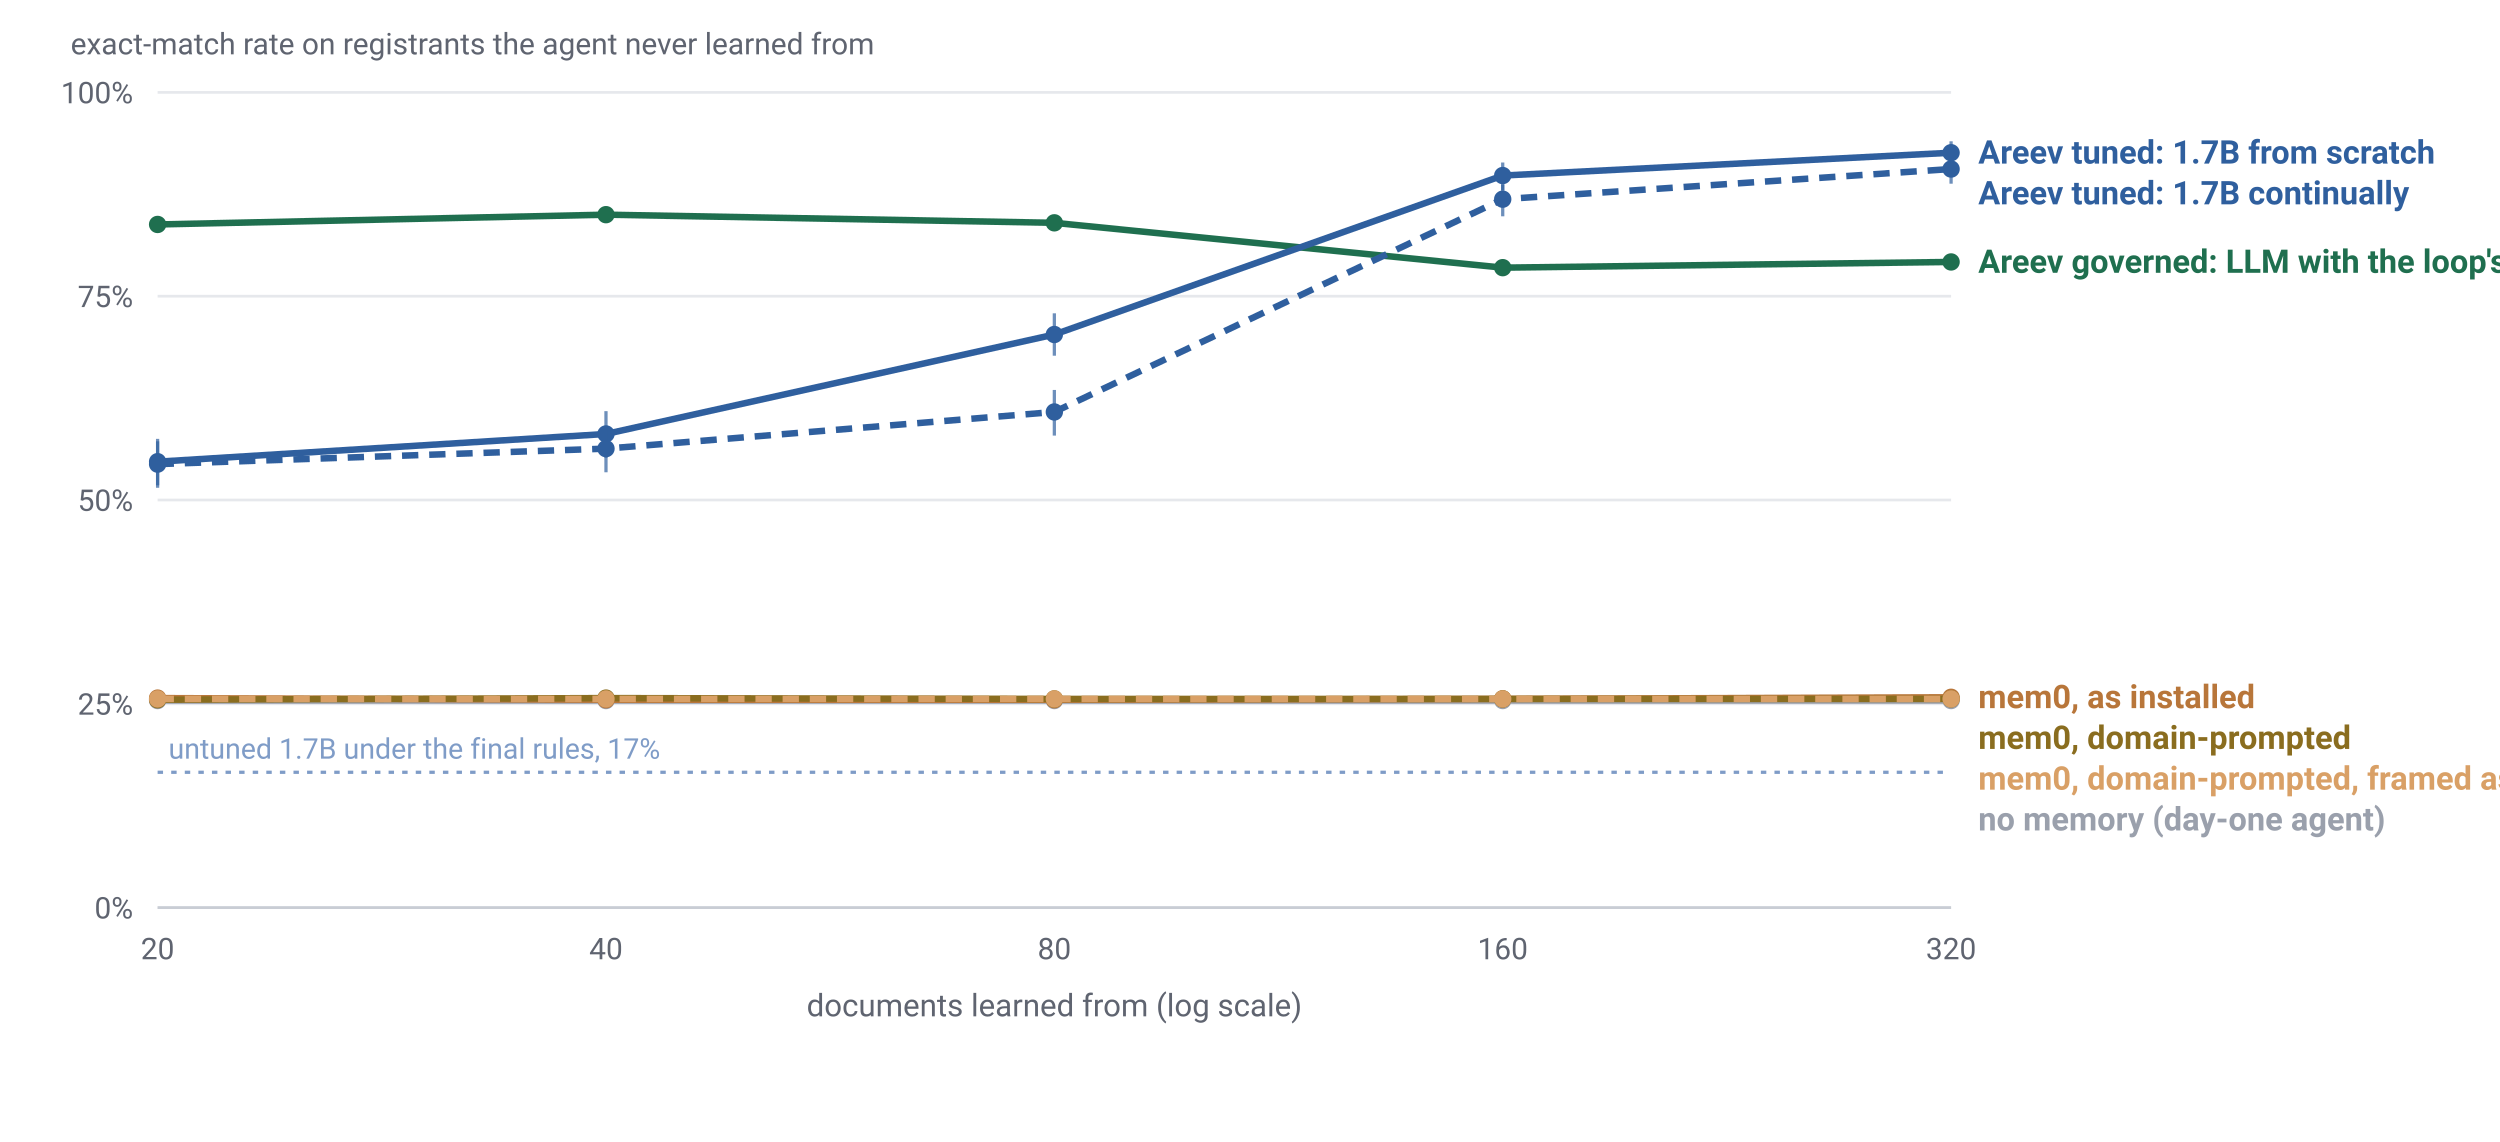
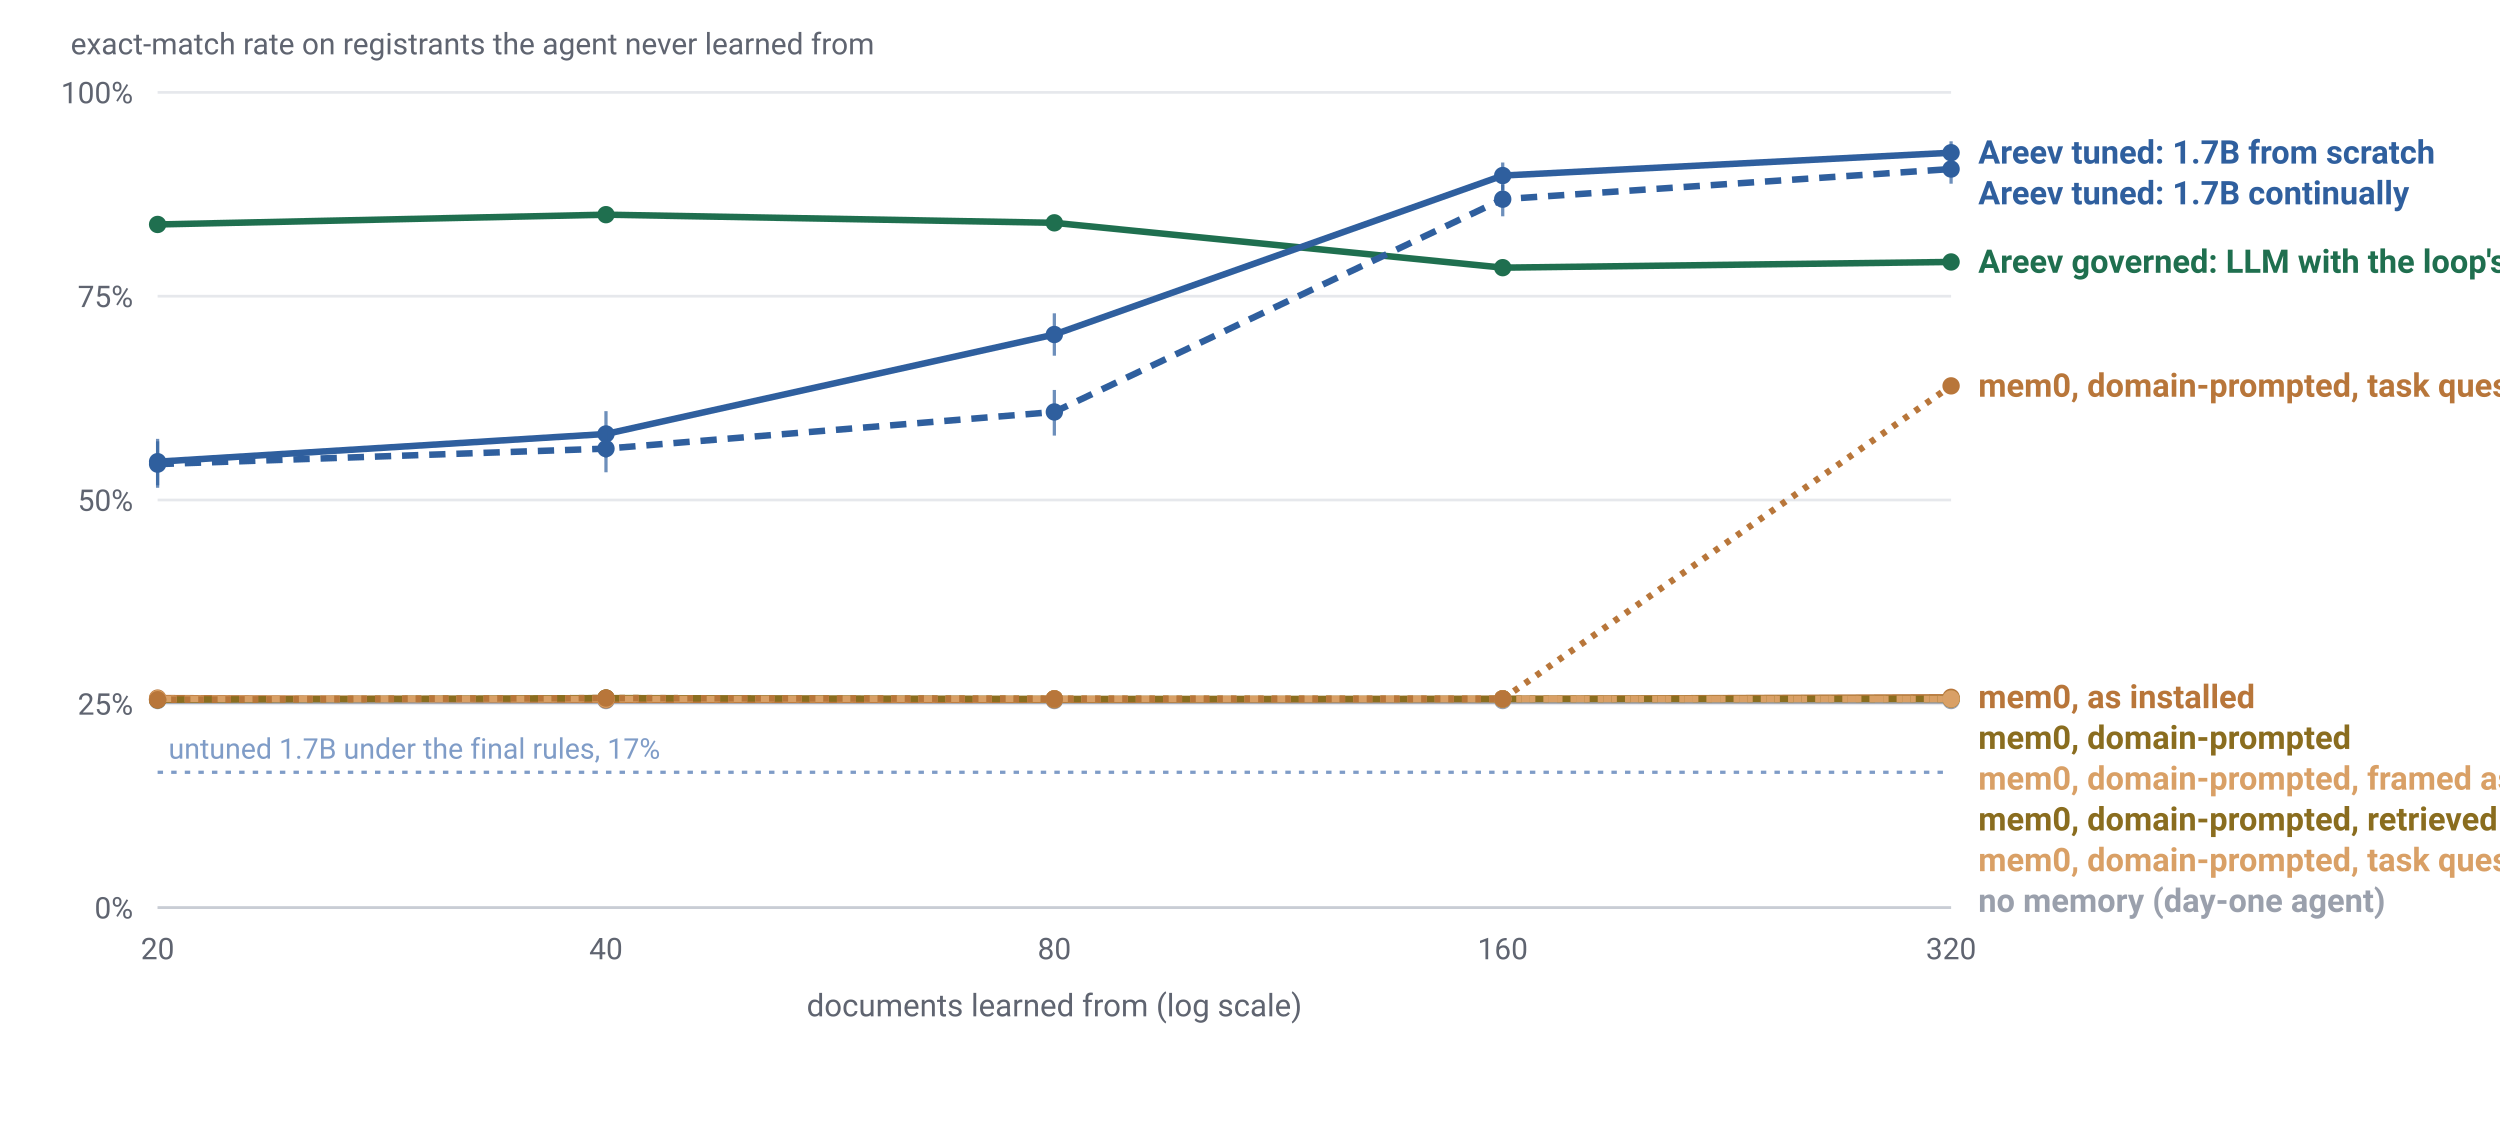
<svg xmlns="http://www.w3.org/2000/svg" viewBox="0 0 920 420" width="920" height="420" font-family="ui-sans-serif,-apple-system,Segoe UI,Roboto,sans-serif">
  <line x1="58" y1="334.0" x2="718" y2="334.0" stroke="#e6e8ec" />
  <text x="49" y="338.0" text-anchor="end" font-size="11" fill="#5f6470">0%</text>
  <line x1="58" y1="259.0" x2="718" y2="259.0" stroke="#e6e8ec" />
  <text x="49" y="263.0" text-anchor="end" font-size="11" fill="#5f6470">25%</text>
  <line x1="58" y1="184.0" x2="718" y2="184.0" stroke="#e6e8ec" />
  <text x="49" y="188.0" text-anchor="end" font-size="11" fill="#5f6470">50%</text>
  <line x1="58" y1="109.0" x2="718" y2="109.0" stroke="#e6e8ec" />
  <text x="49" y="113.0" text-anchor="end" font-size="11" fill="#5f6470">75%</text>
  <line x1="58" y1="34.0" x2="718" y2="34.0" stroke="#e6e8ec" />
  <text x="49" y="38.0" text-anchor="end" font-size="11" fill="#5f6470">100%</text>
  <text x="58.0" y="353" text-anchor="middle" font-size="11" fill="#5f6470">20</text>
  <text x="223.0" y="353" text-anchor="middle" font-size="11" fill="#5f6470">40</text>
  <text x="388.0" y="353" text-anchor="middle" font-size="11" fill="#5f6470">80</text>
  <text x="553.0" y="353" text-anchor="middle" font-size="11" fill="#5f6470">160</text>
  <text x="718.0" y="353" text-anchor="middle" font-size="11" fill="#5f6470">320</text>
  <text x="26" y="20" font-size="11" fill="#5f6470">exact-match rate on registrants the agent never learned from</text>
  <text x="388" y="374" text-anchor="middle" font-size="11.5" fill="#5f6470">documents learned from (log scale)</text>
  <line x1="58" y1="284.2" x2="718" y2="284.2" stroke="#7f9cc7" stroke-width="1.2" stroke-dasharray="2 3" />
  <text x="62" y="279.2" font-size="10.5" fill="#7f9cc7">untuned 1.7B under the final rules, 17%</text>
  <path d="M58.0 257.8 L223.0 257.8 L388.0 257.8 L553.0 257.8 L718.0 257.8" fill="none" stroke="#9aa0ac" stroke-width="2.4" stroke-linejoin="round" />
  <circle cx="58.0" cy="257.8" r="3.2" fill="#9aa0ac" />
  <circle cx="223.0" cy="257.8" r="3.2" fill="#9aa0ac" />
  <circle cx="388.0" cy="257.8" r="3.2" fill="#9aa0ac" />
  <circle cx="553.0" cy="257.8" r="3.2" fill="#9aa0ac" />
  <circle cx="718.0" cy="257.8" r="3.2" fill="#9aa0ac" />
  <path d="M58.0 256.9 L223.0 257.5 L388.0 257.5 L553.0 257.2 L718.0 256.6" fill="none" stroke="#b8763a" stroke-width="2.4" stroke-linejoin="round" />
  <circle cx="58.0" cy="256.9" r="3.2" fill="#b8763a" />
  <circle cx="223.0" cy="257.5" r="3.2" fill="#b8763a" />
  <circle cx="388.0" cy="257.5" r="3.2" fill="#b8763a" />
  <circle cx="553.0" cy="257.2" r="3.2" fill="#b8763a" />
  <circle cx="718.0" cy="256.6" r="3.2" fill="#b8763a" />
  <path d="M58.0 257.5 L223.0 256.9 L388.0 257.2 L553.0 257.2 L718.0 257.2" fill="none" stroke="#8a6d1f" stroke-width="2.4" stroke-linejoin="round" />
  <circle cx="58.0" cy="257.5" r="3.2" fill="#8a6d1f" />
  <circle cx="223.0" cy="256.9" r="3.2" fill="#8a6d1f" />
  <circle cx="388.0" cy="257.2" r="3.2" fill="#8a6d1f" />
  <circle cx="553.0" cy="257.2" r="3.2" fill="#8a6d1f" />
  <circle cx="718.0" cy="257.2" r="3.2" fill="#8a6d1f" />
  <path d="M58.0 257.2 L223.0 257.2 L388.0 257.2 L553.0 257.2 L718.0 257.2" fill="none" stroke="#d9a066" stroke-width="2.4" stroke-linejoin="round" stroke-dasharray="6 4" />
  <circle cx="58.0" cy="257.2" r="3.2" fill="#d9a066" />
  <circle cx="223.0" cy="257.2" r="3.2" fill="#d9a066" />
  <circle cx="388.0" cy="257.2" r="3.2" fill="#d9a066" />
  <circle cx="553.0" cy="257.2" r="3.2" fill="#d9a066" />
  <circle cx="718.0" cy="257.2" r="3.2" fill="#d9a066" />
+   <path d="M58.0 257.5 L223.0 256.9 L388.0 257.2 L553.0 257.2 L718.0 257.2" fill="none" stroke="#8a6d1f" stroke-width="2.4" stroke-linejoin="round" stroke-dasharray="2 3" />
+   <circle cx="58.0" cy="257.5" r="3.2" fill="#8a6d1f" />
+   <circle cx="223.0" cy="256.9" r="3.2" fill="#8a6d1f" />
+   <circle cx="388.0" cy="257.2" r="3.2" fill="#8a6d1f" />
+   <circle cx="553.0" cy="257.2" r="3.2" fill="#8a6d1f" />
+   <circle cx="718.0" cy="257.2" r="3.2" fill="#8a6d1f" />
+   <path d="M58.0 257.2 L223.0 257.2 L388.0 257.2 L553.0 257.2 L718.0 257.2" fill="none" stroke="#d9a066" stroke-width="2.4" stroke-linejoin="round" stroke-dasharray="2 3" />
+   <circle cx="58.0" cy="257.2" r="3.2" fill="#d9a066" />
+   <circle cx="223.0" cy="257.2" r="3.2" fill="#d9a066" />
+   <circle cx="388.0" cy="257.2" r="3.2" fill="#d9a066" />
+   <circle cx="553.0" cy="257.2" r="3.2" fill="#d9a066" />
+   <circle cx="718.0" cy="257.2" r="3.2" fill="#d9a066" />
+   <path d="M58.0 257.5 L223.0 256.9 L388.0 257.2 L553.0 257.2 L718.0 142.0" fill="none" stroke="#b8763a" stroke-width="2.4" stroke-linejoin="round" stroke-dasharray="2 3" />
+   <circle cx="58.0" cy="257.5" r="3.2" fill="#b8763a" />
+   <circle cx="223.0" cy="256.9" r="3.2" fill="#b8763a" />
+   <circle cx="388.0" cy="257.2" r="3.2" fill="#b8763a" />
+   <circle cx="553.0" cy="257.2" r="3.2" fill="#b8763a" />
+   <circle cx="718.0" cy="142.0" r="3.2" fill="#b8763a" />
  <path d="M58.0 82.6 L223.0 79.0 L388.0 82.0 L553.0 98.5 L718.0 96.4" fill="none" stroke="#1f6f4f" stroke-width="2.4" stroke-linejoin="round" />
  <circle cx="58.0" cy="82.6" r="3.2" fill="#1f6f4f" />
  <circle cx="223.0" cy="79.0" r="3.2" fill="#1f6f4f" />
  <circle cx="388.0" cy="82.0" r="3.2" fill="#1f6f4f" />
  <circle cx="553.0" cy="98.5" r="3.2" fill="#1f6f4f" />
  <circle cx="718.0" cy="96.4" r="3.2" fill="#1f6f4f" />
  <path d="M58.0 169.9 L223.0 159.7 L388.0 123.1 L553.0 64.6 L718.0 56.2" fill="none" stroke="#2f5f9e" stroke-width="2.4" stroke-linejoin="round" />
  <line x1="58.0" y1="178.6" x2="58.0" y2="161.5" stroke="#2f5f9e" stroke-width="1.2" opacity="0.7" />
  <circle cx="58.0" cy="169.9" r="3.2" fill="#2f5f9e" />
  <line x1="223.0" y1="168.4" x2="223.0" y2="151.3" stroke="#2f5f9e" stroke-width="1.2" opacity="0.7" />
  <circle cx="223.0" cy="159.7" r="3.2" fill="#2f5f9e" />
  <line x1="388.0" y1="130.9" x2="388.0" y2="115.3" stroke="#2f5f9e" stroke-width="1.2" opacity="0.7" />
  <circle cx="388.0" cy="123.1" r="3.2" fill="#2f5f9e" />
  <line x1="553.0" y1="70.0" x2="553.0" y2="59.8" stroke="#2f5f9e" stroke-width="1.2" opacity="0.7" />
  <circle cx="553.0" cy="64.6" r="3.2" fill="#2f5f9e" />
  <line x1="718.0" y1="61.3" x2="718.0" y2="52.0" stroke="#2f5f9e" stroke-width="1.2" opacity="0.7" />
  <circle cx="718.0" cy="56.2" r="3.2" fill="#2f5f9e" />
  <path d="M58.0 170.8 L223.0 165.1 L388.0 151.6 L553.0 73.3 L718.0 62.2" fill="none" stroke="#2f5f9e" stroke-width="2.4" stroke-linejoin="round" stroke-dasharray="6 4" />
  <line x1="58.0" y1="179.5" x2="58.0" y2="162.4" stroke="#2f5f9e" stroke-width="1.2" opacity="0.7" />
  <circle cx="58.0" cy="170.8" r="3.2" fill="#2f5f9e" />
  <line x1="223.0" y1="173.8" x2="223.0" y2="156.7" stroke="#2f5f9e" stroke-width="1.2" opacity="0.7" />
  <circle cx="223.0" cy="165.1" r="3.2" fill="#2f5f9e" />
  <line x1="388.0" y1="160.3" x2="388.0" y2="143.5" stroke="#2f5f9e" stroke-width="1.2" opacity="0.7" />
  <circle cx="388.0" cy="151.6" r="3.2" fill="#2f5f9e" />
  <line x1="553.0" y1="79.6" x2="553.0" y2="67.9" stroke="#2f5f9e" stroke-width="1.2" opacity="0.7" />
  <circle cx="553.0" cy="73.3" r="3.2" fill="#2f5f9e" />
  <line x1="718.0" y1="67.6" x2="718.0" y2="57.4" stroke="#2f5f9e" stroke-width="1.2" opacity="0.7" />
  <circle cx="718.0" cy="62.2" r="3.2" fill="#2f5f9e" />
  <text x="728.0" y="60.2" font-size="12" font-weight="600" fill="#2f5f9e">Areev tuned: 1.7B from scratch</text>
  <text x="728.0" y="75.2" font-size="12" font-weight="600" fill="#2f5f9e">Areev tuned: 1.7B continually</text>
  <text x="728.0" y="100.4" font-size="12" font-weight="600" fill="#1f6f4f">Areev governed: LLM with the loop's rules</text>
+   <text x="728.0" y="146.0" font-size="12" font-weight="600" fill="#b8763a">mem0, domain-prompted, task question, framed as instructions (final read)</text>
  <text x="728.0" y="260.6" font-size="12" font-weight="600" fill="#b8763a">mem0, as installed</text>
  <text x="728.0" y="275.6" font-size="12" font-weight="600" fill="#8a6d1f">mem0, domain-prompted</text>
  <text x="728.0" y="290.6" font-size="12" font-weight="600" fill="#d9a066">mem0, domain-prompted, framed as instructions</text>
-   <text x="728.0" y="305.6" font-size="12" font-weight="600" fill="#9aa0ac">no memory (day-one agent)</text>
+   <text x="728.0" y="305.6" font-size="12" font-weight="600" fill="#8a6d1f">mem0, domain-prompted, retrieved by task question (final read)</text>
+   <text x="728.0" y="320.6" font-size="12" font-weight="600" fill="#d9a066">mem0, domain-prompted, task question + document (final read, 1 seed)</text>
+   <text x="728.0" y="335.6" font-size="12" font-weight="600" fill="#9aa0ac">no memory (day-one agent)</text>
  <line x1="58" y1="334.0" x2="718" y2="334.0" stroke="#c9cdd4" />
</svg>
